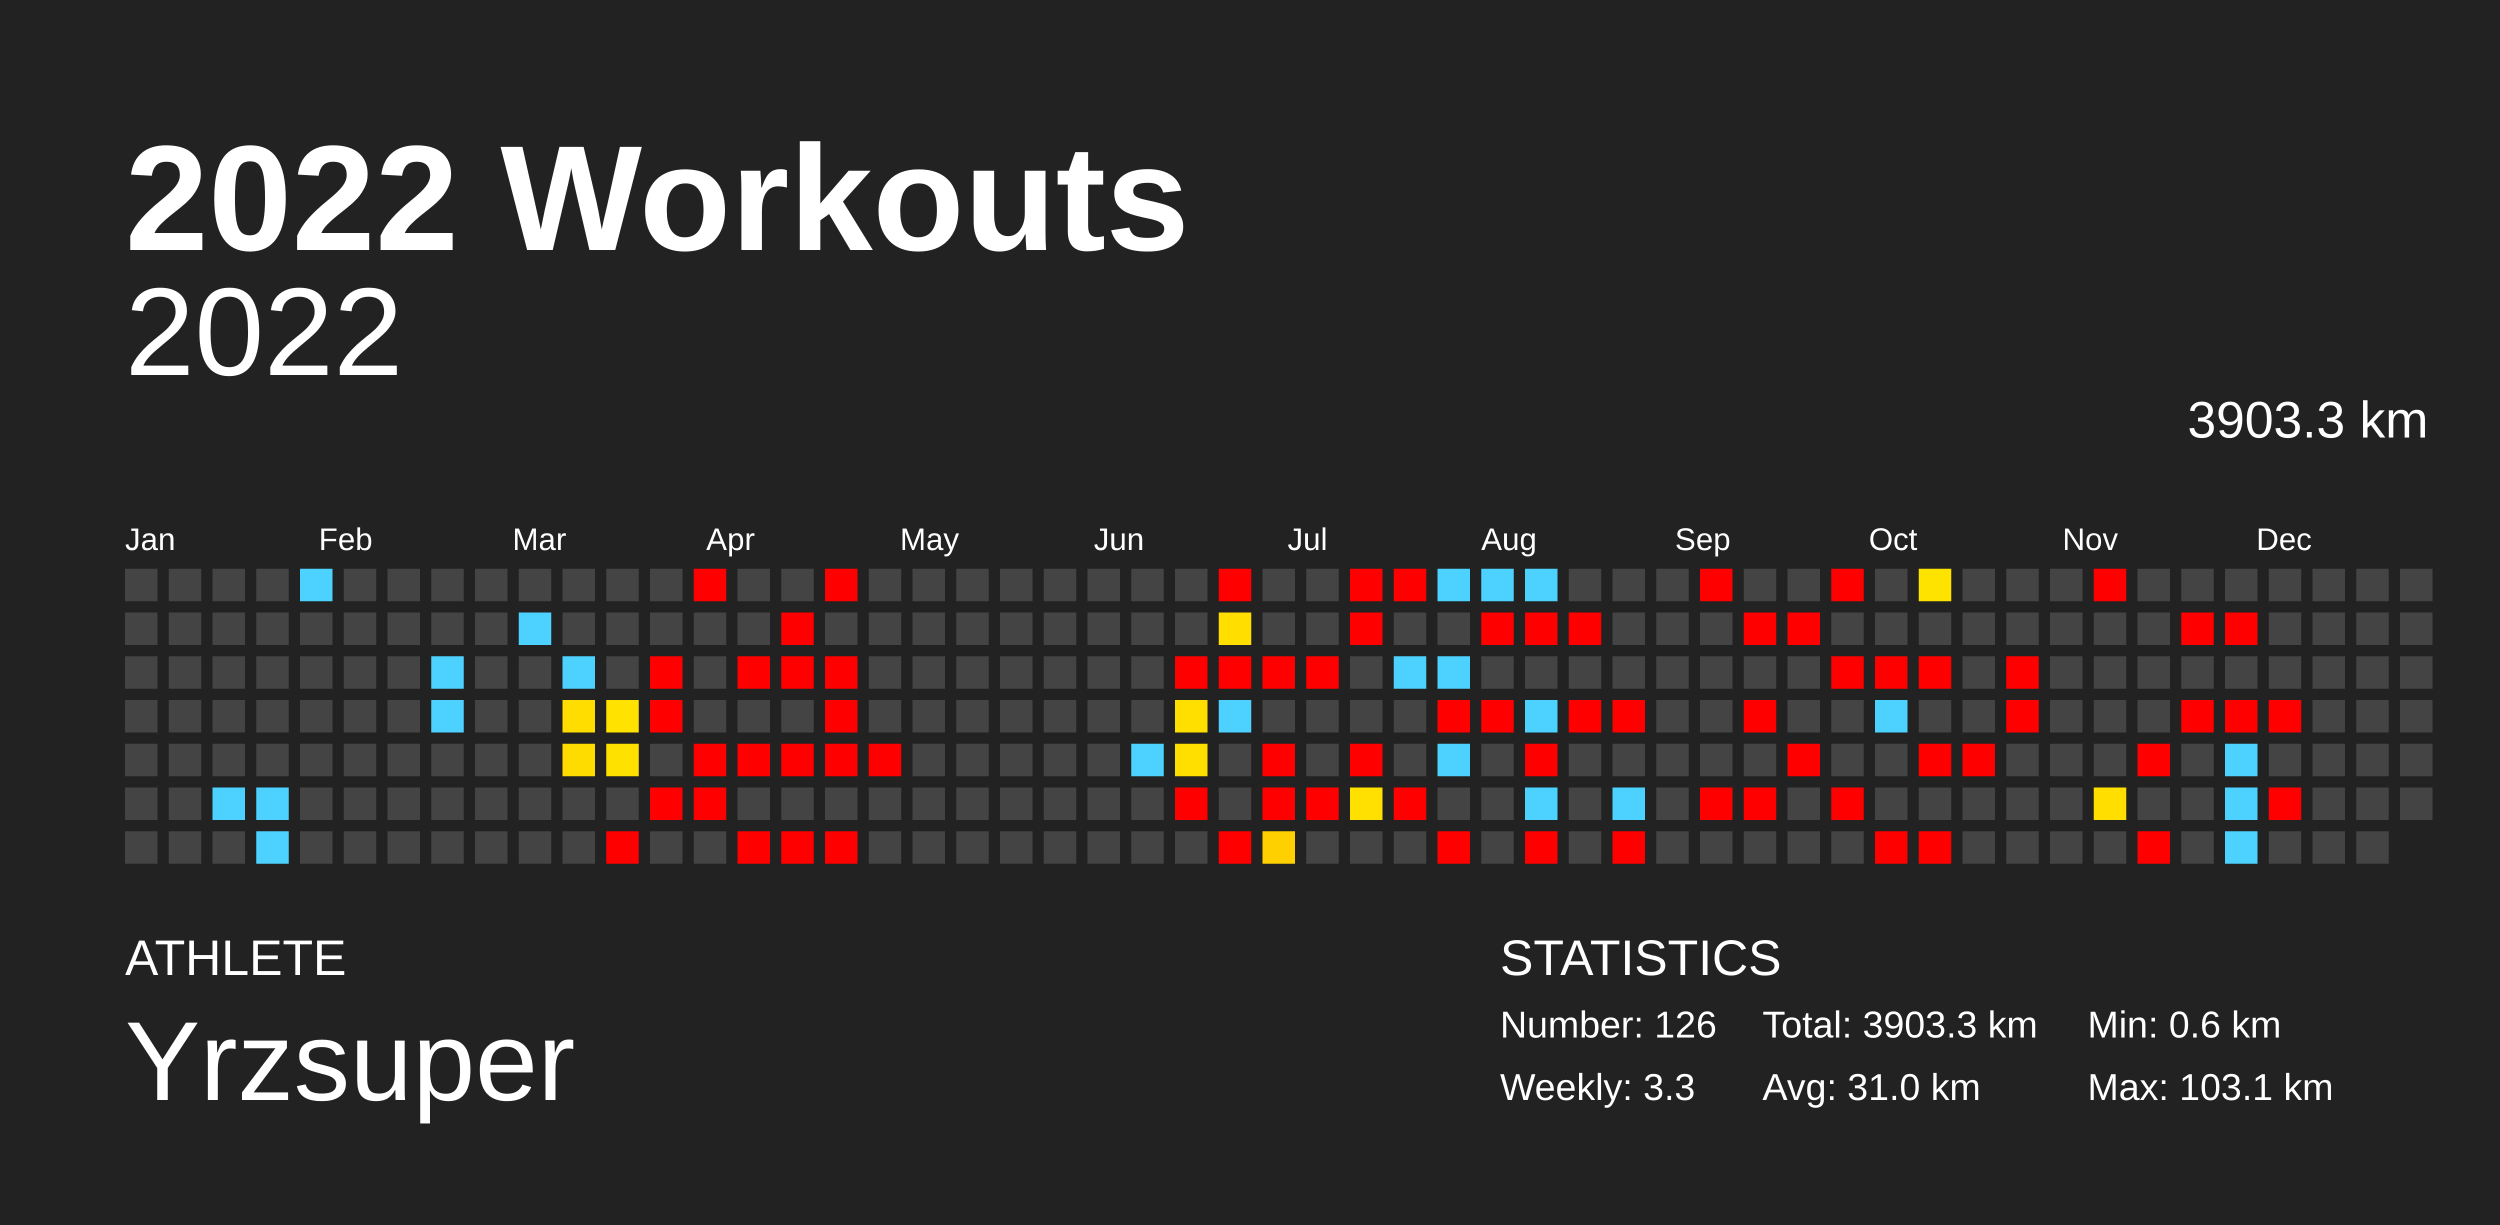
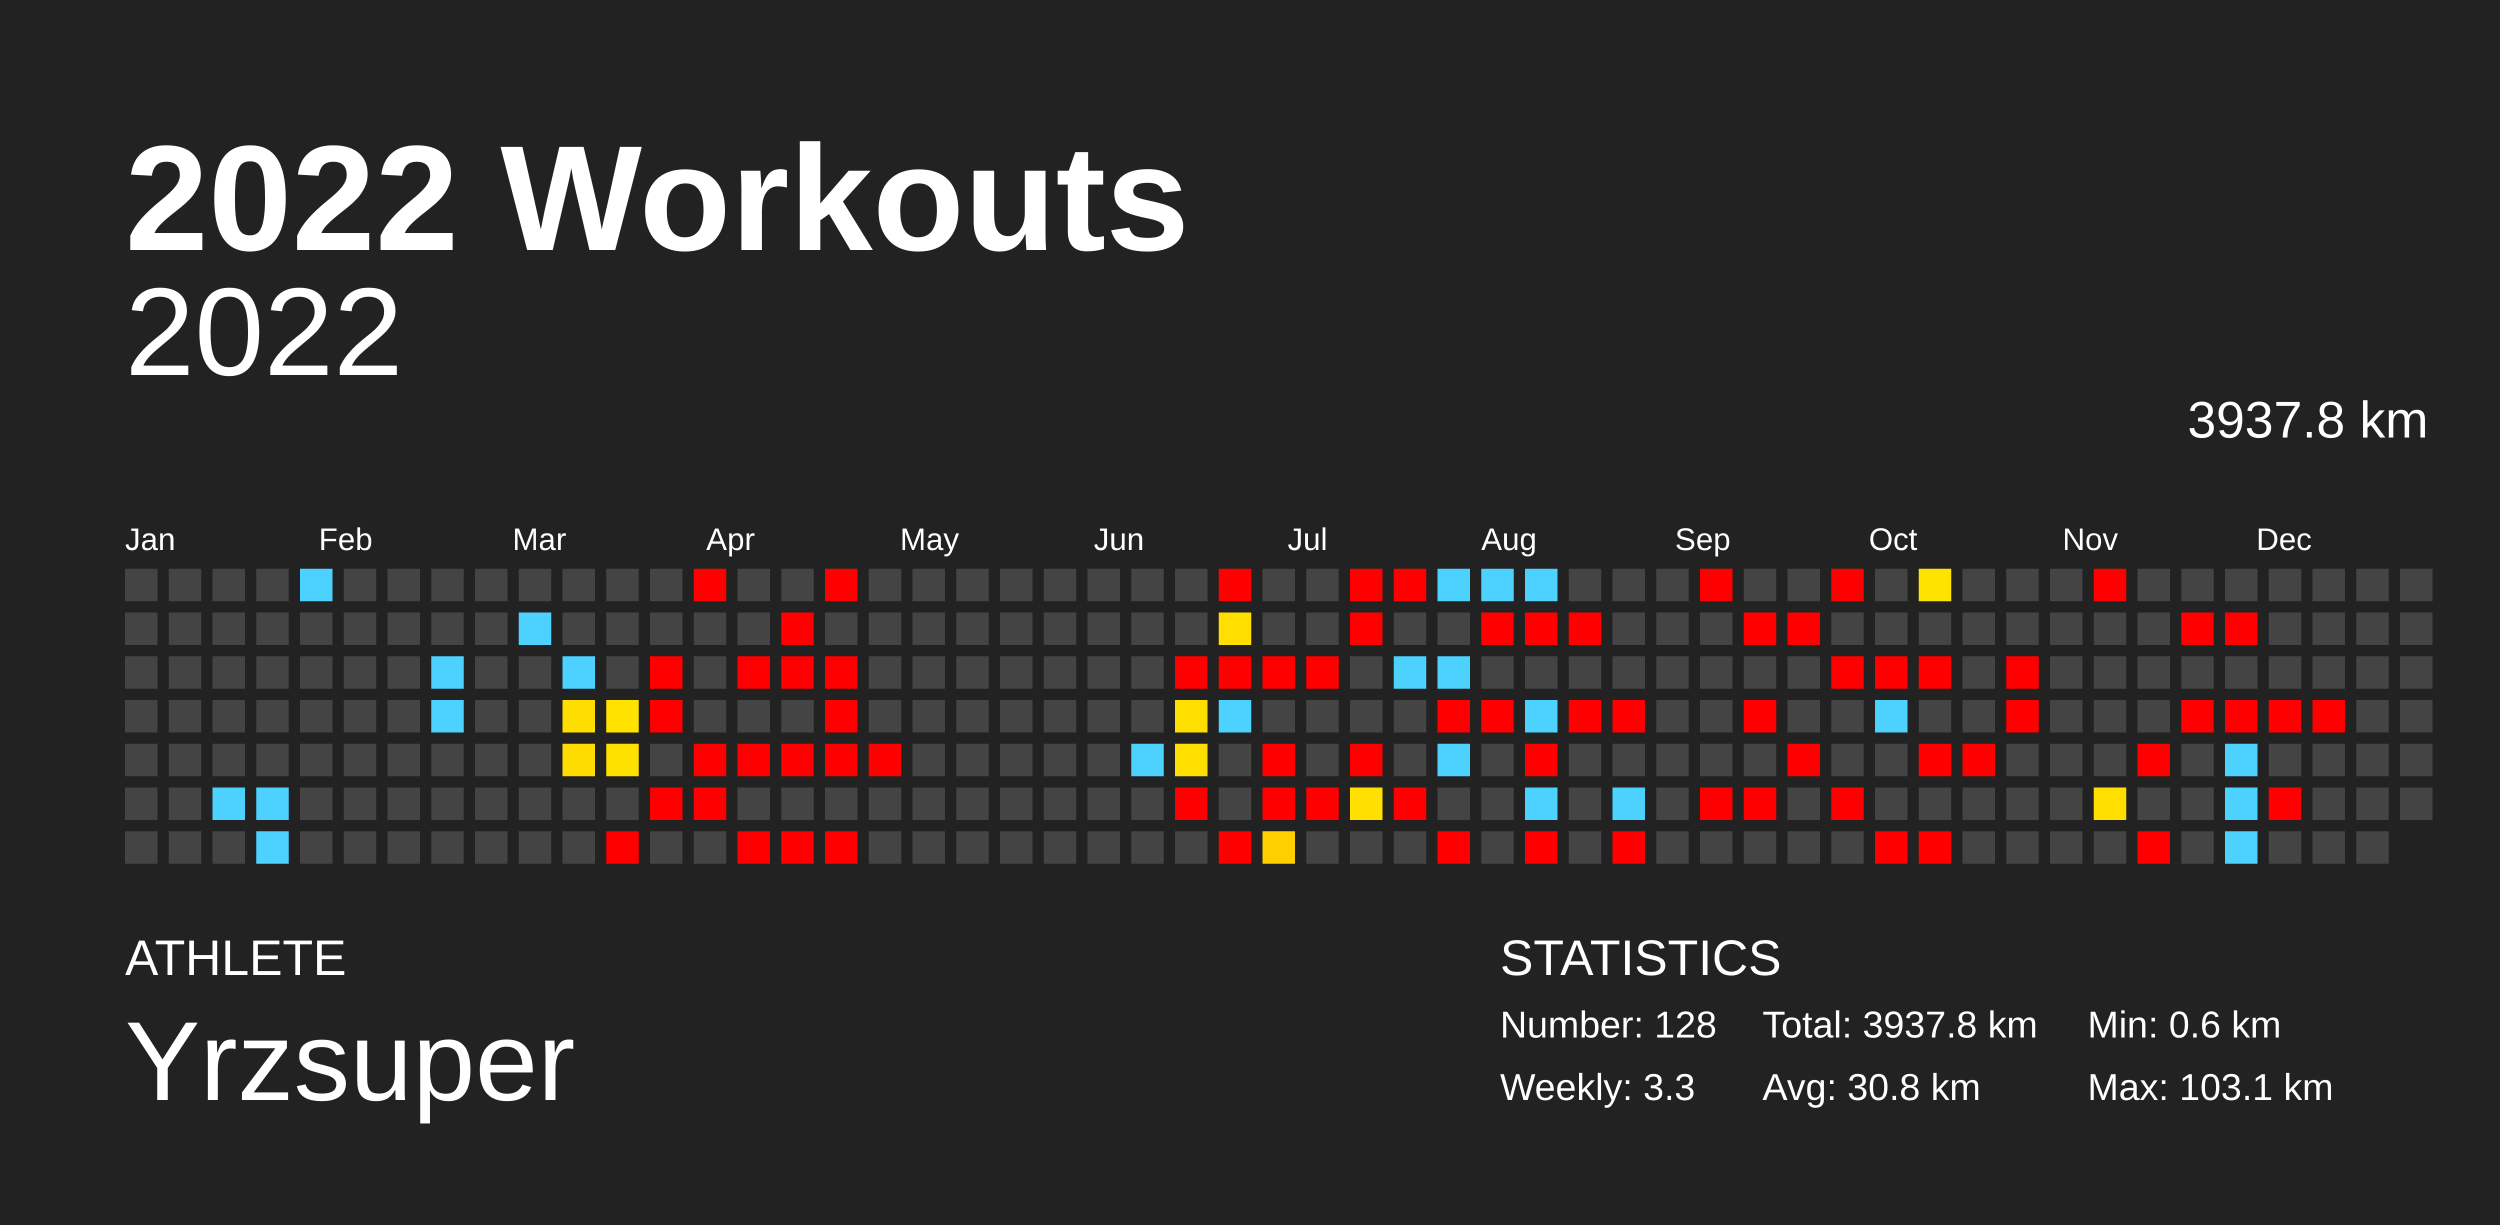
<svg xmlns="http://www.w3.org/2000/svg" baseProfile="full" height="98mm" version="1.1" viewBox="0,0,200,98" width="200mm">
  <defs />
  <rect fill="#222222" height="98" width="200" x="0" y="0" />
  <text fill="#FFFFFF" style="font-size:12px; font-family:Arial; font-weight:bold;" x="10" y="20">2022 Workouts</text>
  <text fill="#FFFFFF" style="font-size:4px; font-family:Arial" x="10" y="78">ATHLETE</text>
  <text fill="#FFFFFF" style="font-size:9px; font-family:Arial" x="10" y="88">Yrzsuper</text>
  <text fill="#FFFFFF" style="font-size:4px; font-family:Arial" x="120" y="78">STATISTICS</text>
-   <text fill="#FFFFFF" style="font-size:3px; font-family:Arial" x="120" y="83">Number: 126</text>
+   <text fill="#FFFFFF" style="font-size:3px; font-family:Arial" x="120" y="83">Number: 128</text>
  <text fill="#FFFFFF" style="font-size:3px; font-family:Arial" x="120" y="88">Weekly: 3.3</text>
-   <text fill="#FFFFFF" style="font-size:3px; font-family:Arial" x="141" y="83">Total: 3903.3 km</text>
-   <text fill="#FFFFFF" style="font-size:3px; font-family:Arial" x="141" y="88">Avg: 31.0 km</text>
+   <text fill="#FFFFFF" style="font-size:3px; font-family:Arial" x="141" y="83">Total: 3937.8 km</text>
+   <text fill="#FFFFFF" style="font-size:3px; font-family:Arial" x="141" y="88">Avg: 30.8 km</text>
  <text fill="#FFFFFF" style="font-size:3px; font-family:Arial" x="167" y="83">Min: 0.6 km</text>
  <text fill="#FFFFFF" style="font-size:3px; font-family:Arial" x="167" y="88">Max: 103.1 km</text>
  <text alignment-baseline="hanging" fill="#FFFFFF" style="font-size:10.0px; font-family:Arial;" x="10" y="30">2022</text>
-   <text alignment-baseline="hanging" fill="#FFFFFF" style="font-size:4.125px; font-family:Arial;" x="175" y="35">3903.3 km</text>
+   <text alignment-baseline="hanging" fill="#FFFFFF" style="font-size:4.125px; font-family:Arial;" x="175" y="35">3937.8 km</text>
  <text fill="#FFFFFF" style="font-size:2.5px; font-family:Arial" x="10.0" y="44">Jan</text>
  <text fill="#FFFFFF" style="font-size:2.5px; font-family:Arial" x="25.5" y="44">Feb</text>
  <text fill="#FFFFFF" style="font-size:2.5px; font-family:Arial" x="41.0" y="44">Mar</text>
  <text fill="#FFFFFF" style="font-size:2.5px; font-family:Arial" x="56.5" y="44">Apr</text>
  <text fill="#FFFFFF" style="font-size:2.5px; font-family:Arial" x="72.0" y="44">May</text>
  <text fill="#FFFFFF" style="font-size:2.5px; font-family:Arial" x="87.5" y="44">Jun</text>
  <text fill="#FFFFFF" style="font-size:2.5px; font-family:Arial" x="103.0" y="44">Jul</text>
  <text fill="#FFFFFF" style="font-size:2.5px; font-family:Arial" x="118.5" y="44">Aug</text>
  <text fill="#FFFFFF" style="font-size:2.5px; font-family:Arial" x="134.0" y="44">Sep</text>
  <text fill="#FFFFFF" style="font-size:2.5px; font-family:Arial" x="149.5" y="44">Oct</text>
  <text fill="#FFFFFF" style="font-size:2.5px; font-family:Arial" x="165.0" y="44">Nov</text>
  <text fill="#FFFFFF" style="font-size:2.5px; font-family:Arial" x="180.5" y="44">Dec</text>
  <rect fill="#444444" height="2.6" width="2.6" x="10.0" y="45.5" />
  <rect fill="#444444" height="2.6" width="2.6" x="10.0" y="49.0" />
  <rect fill="#444444" height="2.6" width="2.6" x="10.0" y="52.5" />
  <rect fill="#444444" height="2.6" width="2.6" x="10.0" y="56.0" />
  <rect fill="#444444" height="2.6" width="2.6" x="10.0" y="59.5" />
  <rect fill="#444444" height="2.6" width="2.6" x="10.0" y="63.0" />
  <rect fill="#444444" height="2.6" width="2.6" x="10.0" y="66.5" />
  <rect fill="#444444" height="2.6" width="2.6" x="13.5" y="45.5" />
  <rect fill="#444444" height="2.6" width="2.6" x="13.5" y="49.0" />
  <rect fill="#444444" height="2.6" width="2.6" x="13.5" y="52.5" />
  <rect fill="#444444" height="2.6" width="2.6" x="13.5" y="56.0" />
  <rect fill="#444444" height="2.6" width="2.6" x="13.5" y="59.5" />
  <rect fill="#444444" height="2.6" width="2.6" x="13.5" y="63.0" />
  <rect fill="#444444" height="2.6" width="2.6" x="13.5" y="66.5" />
  <rect fill="#444444" height="2.6" width="2.6" x="17.0" y="45.5" />
  <rect fill="#444444" height="2.6" width="2.6" x="17.0" y="49.0" />
  <rect fill="#444444" height="2.6" width="2.6" x="17.0" y="52.5" />
  <rect fill="#444444" height="2.6" width="2.6" x="17.0" y="56.0" />
  <rect fill="#444444" height="2.6" width="2.6" x="17.0" y="59.5" />
  <rect fill="#4dd2ff" height="2.6" width="2.6" x="17.0" y="63.0" />
  <rect fill="#444444" height="2.6" width="2.6" x="17.0" y="66.5" />
  <rect fill="#444444" height="2.6" width="2.6" x="20.5" y="45.5" />
  <rect fill="#444444" height="2.6" width="2.6" x="20.5" y="49.0" />
  <rect fill="#444444" height="2.6" width="2.6" x="20.5" y="52.5" />
  <rect fill="#444444" height="2.6" width="2.6" x="20.5" y="56.0" />
  <rect fill="#444444" height="2.6" width="2.6" x="20.5" y="59.5" />
  <rect fill="#4dd2ff" height="2.6" width="2.6" x="20.5" y="63.0" />
  <rect fill="#4dd2ff" height="2.6" width="2.6" x="20.5" y="66.5" />
  <rect fill="#4dd2ff" height="2.6" width="2.6" x="24.0" y="45.5" />
  <rect fill="#444444" height="2.6" width="2.6" x="24.0" y="49.0" />
  <rect fill="#444444" height="2.6" width="2.6" x="24.0" y="52.5" />
  <rect fill="#444444" height="2.6" width="2.6" x="24.0" y="56.0" />
  <rect fill="#444444" height="2.6" width="2.6" x="24.0" y="59.5" />
  <rect fill="#444444" height="2.6" width="2.6" x="24.0" y="63.0" />
  <rect fill="#444444" height="2.6" width="2.6" x="24.0" y="66.5" />
  <rect fill="#444444" height="2.6" width="2.6" x="27.5" y="45.5" />
  <rect fill="#444444" height="2.6" width="2.6" x="27.5" y="49.0" />
  <rect fill="#444444" height="2.6" width="2.6" x="27.5" y="52.5" />
  <rect fill="#444444" height="2.6" width="2.6" x="27.5" y="56.0" />
  <rect fill="#444444" height="2.6" width="2.6" x="27.5" y="59.5" />
  <rect fill="#444444" height="2.6" width="2.6" x="27.5" y="63.0" />
  <rect fill="#444444" height="2.6" width="2.6" x="27.5" y="66.5" />
  <rect fill="#444444" height="2.6" width="2.6" x="31.0" y="45.5" />
  <rect fill="#444444" height="2.6" width="2.6" x="31.0" y="49.0" />
  <rect fill="#444444" height="2.6" width="2.6" x="31.0" y="52.5" />
  <rect fill="#444444" height="2.6" width="2.6" x="31.0" y="56.0" />
  <rect fill="#444444" height="2.6" width="2.6" x="31.0" y="59.5" />
  <rect fill="#444444" height="2.6" width="2.6" x="31.0" y="63.0" />
  <rect fill="#444444" height="2.6" width="2.6" x="31.0" y="66.5" />
  <rect fill="#444444" height="2.6" width="2.6" x="34.5" y="45.5" />
  <rect fill="#444444" height="2.6" width="2.6" x="34.5" y="49.0" />
  <rect fill="#4dd2ff" height="2.6" width="2.6" x="34.5" y="52.5" />
  <rect fill="#4dd2ff" height="2.6" width="2.6" x="34.5" y="56.0" />
  <rect fill="#444444" height="2.6" width="2.6" x="34.5" y="59.5" />
  <rect fill="#444444" height="2.6" width="2.6" x="34.5" y="63.0" />
  <rect fill="#444444" height="2.6" width="2.6" x="34.5" y="66.5" />
  <rect fill="#444444" height="2.6" width="2.6" x="38.0" y="45.5" />
  <rect fill="#444444" height="2.6" width="2.6" x="38.0" y="49.0" />
  <rect fill="#444444" height="2.6" width="2.6" x="38.0" y="52.5" />
  <rect fill="#444444" height="2.6" width="2.6" x="38.0" y="56.0" />
  <rect fill="#444444" height="2.6" width="2.6" x="38.0" y="59.5" />
  <rect fill="#444444" height="2.6" width="2.6" x="38.0" y="63.0" />
  <rect fill="#444444" height="2.6" width="2.6" x="38.0" y="66.5" />
  <rect fill="#444444" height="2.6" width="2.6" x="41.5" y="45.5" />
  <rect fill="#4dd2ff" height="2.6" width="2.6" x="41.5" y="49.0" />
  <rect fill="#444444" height="2.6" width="2.6" x="41.5" y="52.5" />
  <rect fill="#444444" height="2.6" width="2.6" x="41.5" y="56.0" />
  <rect fill="#444444" height="2.6" width="2.6" x="41.5" y="59.5" />
  <rect fill="#444444" height="2.6" width="2.6" x="41.5" y="63.0" />
  <rect fill="#444444" height="2.6" width="2.6" x="41.5" y="66.5" />
  <rect fill="#444444" height="2.6" width="2.6" x="45.0" y="45.5" />
  <rect fill="#444444" height="2.6" width="2.6" x="45.0" y="49.0" />
  <rect fill="#4dd2ff" height="2.6" width="2.6" x="45.0" y="52.5" />
  <rect fill="#ffdd00" height="2.6" width="2.6" x="45.0" y="56.0" />
  <rect fill="#ffdc00" height="2.6" width="2.6" x="45.0" y="59.5" />
  <rect fill="#444444" height="2.6" width="2.6" x="45.0" y="63.0" />
  <rect fill="#444444" height="2.6" width="2.6" x="45.0" y="66.5" />
  <rect fill="#444444" height="2.6" width="2.6" x="48.5" y="45.5" />
  <rect fill="#444444" height="2.6" width="2.6" x="48.5" y="49.0" />
  <rect fill="#444444" height="2.6" width="2.6" x="48.5" y="52.5" />
  <rect fill="#ffe200" height="2.6" width="2.6" x="48.5" y="56.0" />
  <rect fill="#ffe100" height="2.6" width="2.6" x="48.5" y="59.5" />
  <rect fill="#444444" height="2.6" width="2.6" x="48.5" y="63.0" />
  <rect fill="red" height="2.6" width="2.6" x="48.5" y="66.5" />
  <rect fill="#444444" height="2.6" width="2.6" x="52.0" y="45.5" />
  <rect fill="#444444" height="2.6" width="2.6" x="52.0" y="49.0" />
  <rect fill="red" height="2.6" width="2.6" x="52.0" y="52.5" />
  <rect fill="red" height="2.6" width="2.6" x="52.0" y="56.0" />
  <rect fill="#444444" height="2.6" width="2.6" x="52.0" y="59.5" />
  <rect fill="red" height="2.6" width="2.6" x="52.0" y="63.0" />
  <rect fill="#444444" height="2.6" width="2.6" x="52.0" y="66.5" />
  <rect fill="red" height="2.6" width="2.6" x="55.5" y="45.5" />
  <rect fill="#444444" height="2.6" width="2.6" x="55.5" y="49.0" />
  <rect fill="#444444" height="2.6" width="2.6" x="55.5" y="52.5" />
  <rect fill="#444444" height="2.6" width="2.6" x="55.5" y="56.0" />
  <rect fill="red" height="2.6" width="2.6" x="55.5" y="59.5" />
  <rect fill="red" height="2.6" width="2.6" x="55.5" y="63.0" />
  <rect fill="#444444" height="2.6" width="2.6" x="55.5" y="66.5" />
  <rect fill="#444444" height="2.6" width="2.6" x="59.0" y="45.5" />
  <rect fill="#444444" height="2.6" width="2.6" x="59.0" y="49.0" />
  <rect fill="red" height="2.6" width="2.6" x="59.0" y="52.5" />
  <rect fill="#444444" height="2.6" width="2.6" x="59.0" y="56.0" />
  <rect fill="red" height="2.6" width="2.6" x="59.0" y="59.5" />
  <rect fill="#444444" height="2.6" width="2.6" x="59.0" y="63.0" />
  <rect fill="red" height="2.6" width="2.6" x="59.0" y="66.5" />
  <rect fill="#444444" height="2.6" width="2.6" x="62.5" y="45.5" />
  <rect fill="red" height="2.6" width="2.6" x="62.5" y="49.0" />
  <rect fill="red" height="2.6" width="2.6" x="62.5" y="52.5" />
  <rect fill="#444444" height="2.6" width="2.6" x="62.5" y="56.0" />
  <rect fill="red" height="2.6" width="2.6" x="62.5" y="59.5" />
  <rect fill="#444444" height="2.6" width="2.6" x="62.5" y="63.0" />
  <rect fill="red" height="2.6" width="2.6" x="62.5" y="66.5" />
  <rect fill="red" height="2.6" width="2.6" x="66.0" y="45.5" />
  <rect fill="#444444" height="2.6" width="2.6" x="66.0" y="49.0" />
  <rect fill="red" height="2.6" width="2.6" x="66.0" y="52.5" />
  <rect fill="red" height="2.6" width="2.6" x="66.0" y="56.0" />
  <rect fill="red" height="2.6" width="2.6" x="66.0" y="59.5" />
  <rect fill="#444444" height="2.6" width="2.6" x="66.0" y="63.0" />
  <rect fill="red" height="2.6" width="2.6" x="66.0" y="66.5" />
  <rect fill="#444444" height="2.6" width="2.6" x="69.5" y="45.5" />
  <rect fill="#444444" height="2.6" width="2.6" x="69.5" y="49.0" />
  <rect fill="#444444" height="2.6" width="2.6" x="69.5" y="52.5" />
  <rect fill="#444444" height="2.6" width="2.6" x="69.5" y="56.0" />
  <rect fill="red" height="2.6" width="2.6" x="69.5" y="59.5" />
  <rect fill="#444444" height="2.6" width="2.6" x="69.5" y="63.0" />
  <rect fill="#444444" height="2.6" width="2.6" x="69.5" y="66.5" />
  <rect fill="#444444" height="2.6" width="2.6" x="73.0" y="45.5" />
  <rect fill="#444444" height="2.6" width="2.6" x="73.0" y="49.0" />
  <rect fill="#444444" height="2.6" width="2.6" x="73.0" y="52.5" />
  <rect fill="#444444" height="2.6" width="2.6" x="73.0" y="56.0" />
  <rect fill="#444444" height="2.6" width="2.6" x="73.0" y="59.5" />
  <rect fill="#444444" height="2.6" width="2.6" x="73.0" y="63.0" />
  <rect fill="#444444" height="2.6" width="2.6" x="73.0" y="66.5" />
  <rect fill="#444444" height="2.6" width="2.6" x="76.5" y="45.5" />
  <rect fill="#444444" height="2.6" width="2.6" x="76.5" y="49.0" />
  <rect fill="#444444" height="2.6" width="2.6" x="76.5" y="52.5" />
  <rect fill="#444444" height="2.6" width="2.6" x="76.5" y="56.0" />
  <rect fill="#444444" height="2.6" width="2.6" x="76.5" y="59.5" />
  <rect fill="#444444" height="2.6" width="2.6" x="76.5" y="63.0" />
  <rect fill="#444444" height="2.6" width="2.6" x="76.5" y="66.5" />
  <rect fill="#444444" height="2.6" width="2.6" x="80.0" y="45.5" />
  <rect fill="#444444" height="2.6" width="2.6" x="80.0" y="49.0" />
  <rect fill="#444444" height="2.6" width="2.6" x="80.0" y="52.5" />
  <rect fill="#444444" height="2.6" width="2.6" x="80.0" y="56.0" />
  <rect fill="#444444" height="2.6" width="2.6" x="80.0" y="59.5" />
  <rect fill="#444444" height="2.6" width="2.6" x="80.0" y="63.0" />
  <rect fill="#444444" height="2.6" width="2.6" x="80.0" y="66.5" />
  <rect fill="#444444" height="2.6" width="2.6" x="83.5" y="45.5" />
  <rect fill="#444444" height="2.6" width="2.6" x="83.5" y="49.0" />
  <rect fill="#444444" height="2.6" width="2.6" x="83.5" y="52.5" />
  <rect fill="#444444" height="2.6" width="2.6" x="83.5" y="56.0" />
  <rect fill="#444444" height="2.6" width="2.6" x="83.5" y="59.5" />
  <rect fill="#444444" height="2.6" width="2.6" x="83.5" y="63.0" />
  <rect fill="#444444" height="2.6" width="2.6" x="83.5" y="66.5" />
  <rect fill="#444444" height="2.6" width="2.6" x="87.0" y="45.5" />
  <rect fill="#444444" height="2.6" width="2.6" x="87.0" y="49.0" />
  <rect fill="#444444" height="2.6" width="2.6" x="87.0" y="52.5" />
  <rect fill="#444444" height="2.6" width="2.6" x="87.0" y="56.0" />
  <rect fill="#444444" height="2.6" width="2.6" x="87.0" y="59.5" />
  <rect fill="#444444" height="2.6" width="2.6" x="87.0" y="63.0" />
  <rect fill="#444444" height="2.6" width="2.6" x="87.0" y="66.5" />
  <rect fill="#444444" height="2.6" width="2.6" x="90.5" y="45.5" />
  <rect fill="#444444" height="2.6" width="2.6" x="90.5" y="49.0" />
  <rect fill="#444444" height="2.6" width="2.6" x="90.5" y="52.5" />
  <rect fill="#444444" height="2.6" width="2.6" x="90.5" y="56.0" />
  <rect fill="#4dd2ff" height="2.6" width="2.6" x="90.5" y="59.5" />
  <rect fill="#444444" height="2.6" width="2.6" x="90.5" y="63.0" />
  <rect fill="#444444" height="2.6" width="2.6" x="90.5" y="66.5" />
  <rect fill="#444444" height="2.6" width="2.6" x="94.0" y="45.5" />
  <rect fill="#444444" height="2.6" width="2.6" x="94.0" y="49.0" />
  <rect fill="red" height="2.6" width="2.6" x="94.0" y="52.5" />
  <rect fill="#ffdf00" height="2.6" width="2.6" x="94.0" y="56.0" />
  <rect fill="#ffdf00" height="2.6" width="2.6" x="94.0" y="59.5" />
  <rect fill="red" height="2.6" width="2.6" x="94.0" y="63.0" />
  <rect fill="#444444" height="2.6" width="2.6" x="94.0" y="66.5" />
  <rect fill="red" height="2.6" width="2.6" x="97.5" y="45.5" />
  <rect fill="#ffde00" height="2.6" width="2.6" x="97.5" y="49.0" />
  <rect fill="red" height="2.6" width="2.6" x="97.5" y="52.5" />
  <rect fill="#4dd2ff" height="2.6" width="2.6" x="97.5" y="56.0" />
  <rect fill="#444444" height="2.6" width="2.6" x="97.5" y="59.5" />
  <rect fill="#444444" height="2.6" width="2.6" x="97.5" y="63.0" />
  <rect fill="red" height="2.6" width="2.6" x="97.5" y="66.5" />
  <rect fill="#444444" height="2.6" width="2.6" x="101.0" y="45.5" />
  <rect fill="#444444" height="2.6" width="2.6" x="101.0" y="49.0" />
  <rect fill="red" height="2.6" width="2.6" x="101.0" y="52.5" />
  <rect fill="#444444" height="2.6" width="2.6" x="101.0" y="56.0" />
  <rect fill="red" height="2.6" width="2.6" x="101.0" y="59.5" />
  <rect fill="red" height="2.6" width="2.6" x="101.0" y="63.0" />
  <rect fill="#ffd000" height="2.6" width="2.6" x="101.0" y="66.5" />
  <rect fill="#444444" height="2.6" width="2.6" x="104.5" y="45.5" />
  <rect fill="#444444" height="2.6" width="2.6" x="104.5" y="49.0" />
  <rect fill="red" height="2.6" width="2.6" x="104.5" y="52.5" />
  <rect fill="#444444" height="2.6" width="2.6" x="104.5" y="56.0" />
  <rect fill="#444444" height="2.6" width="2.6" x="104.5" y="59.5" />
  <rect fill="red" height="2.6" width="2.6" x="104.5" y="63.0" />
  <rect fill="#444444" height="2.6" width="2.6" x="104.5" y="66.5" />
  <rect fill="red" height="2.6" width="2.6" x="108.0" y="45.5" />
  <rect fill="red" height="2.6" width="2.6" x="108.0" y="49.0" />
  <rect fill="#444444" height="2.6" width="2.6" x="108.0" y="52.5" />
  <rect fill="#444444" height="2.6" width="2.6" x="108.0" y="56.0" />
  <rect fill="red" height="2.6" width="2.6" x="108.0" y="59.5" />
  <rect fill="#ffe000" height="2.6" width="2.6" x="108.0" y="63.0" />
  <rect fill="#444444" height="2.6" width="2.6" x="108.0" y="66.5" />
  <rect fill="red" height="2.6" width="2.6" x="111.5" y="45.5" />
  <rect fill="#444444" height="2.6" width="2.6" x="111.5" y="49.0" />
  <rect fill="#4dd2ff" height="2.6" width="2.6" x="111.5" y="52.5" />
  <rect fill="#444444" height="2.6" width="2.6" x="111.5" y="56.0" />
  <rect fill="#444444" height="2.6" width="2.6" x="111.5" y="59.5" />
  <rect fill="red" height="2.6" width="2.6" x="111.5" y="63.0" />
  <rect fill="#444444" height="2.6" width="2.6" x="111.5" y="66.5" />
  <rect fill="#4dd2ff" height="2.6" width="2.6" x="115.0" y="45.5" />
  <rect fill="#444444" height="2.6" width="2.6" x="115.0" y="49.0" />
  <rect fill="#4dd2ff" height="2.6" width="2.6" x="115.0" y="52.5" />
  <rect fill="red" height="2.6" width="2.6" x="115.0" y="56.0" />
  <rect fill="#4dd2ff" height="2.6" width="2.6" x="115.0" y="59.5" />
  <rect fill="#444444" height="2.6" width="2.6" x="115.0" y="63.0" />
  <rect fill="red" height="2.6" width="2.6" x="115.0" y="66.5" />
  <rect fill="#4dd2ff" height="2.6" width="2.6" x="118.5" y="45.5" />
  <rect fill="red" height="2.6" width="2.6" x="118.5" y="49.0" />
  <rect fill="#444444" height="2.6" width="2.6" x="118.5" y="52.5" />
  <rect fill="red" height="2.6" width="2.6" x="118.5" y="56.0" />
  <rect fill="#444444" height="2.6" width="2.6" x="118.5" y="59.5" />
  <rect fill="#444444" height="2.6" width="2.6" x="118.5" y="63.0" />
  <rect fill="#444444" height="2.6" width="2.6" x="118.5" y="66.5" />
  <rect fill="#4dd2ff" height="2.6" width="2.6" x="122.0" y="45.5" />
  <rect fill="red" height="2.6" width="2.6" x="122.0" y="49.0" />
  <rect fill="#444444" height="2.6" width="2.6" x="122.0" y="52.5" />
  <rect fill="#4dd2ff" height="2.6" width="2.6" x="122.0" y="56.0" />
  <rect fill="red" height="2.6" width="2.6" x="122.0" y="59.5" />
  <rect fill="#4dd2ff" height="2.6" width="2.6" x="122.0" y="63.0" />
  <rect fill="red" height="2.6" width="2.6" x="122.0" y="66.5" />
  <rect fill="#444444" height="2.6" width="2.6" x="125.5" y="45.5" />
  <rect fill="red" height="2.6" width="2.6" x="125.5" y="49.0" />
  <rect fill="#444444" height="2.6" width="2.6" x="125.5" y="52.5" />
  <rect fill="red" height="2.6" width="2.6" x="125.5" y="56.0" />
  <rect fill="#444444" height="2.6" width="2.6" x="125.5" y="59.5" />
  <rect fill="#444444" height="2.6" width="2.6" x="125.5" y="63.0" />
  <rect fill="#444444" height="2.6" width="2.6" x="125.5" y="66.5" />
  <rect fill="#444444" height="2.6" width="2.6" x="129.0" y="45.5" />
  <rect fill="#444444" height="2.6" width="2.6" x="129.0" y="49.0" />
  <rect fill="#444444" height="2.6" width="2.6" x="129.0" y="52.5" />
  <rect fill="red" height="2.6" width="2.6" x="129.0" y="56.0" />
  <rect fill="#444444" height="2.6" width="2.6" x="129.0" y="59.5" />
  <rect fill="#4dd2ff" height="2.6" width="2.6" x="129.0" y="63.0" />
  <rect fill="red" height="2.6" width="2.6" x="129.0" y="66.5" />
  <rect fill="#444444" height="2.6" width="2.6" x="132.5" y="45.5" />
  <rect fill="#444444" height="2.6" width="2.6" x="132.5" y="49.0" />
  <rect fill="#444444" height="2.6" width="2.6" x="132.5" y="52.5" />
  <rect fill="#444444" height="2.6" width="2.6" x="132.5" y="56.0" />
  <rect fill="#444444" height="2.6" width="2.6" x="132.5" y="59.5" />
  <rect fill="#444444" height="2.6" width="2.6" x="132.5" y="63.0" />
  <rect fill="#444444" height="2.6" width="2.6" x="132.5" y="66.5" />
  <rect fill="red" height="2.6" width="2.6" x="136.0" y="45.5" />
  <rect fill="#444444" height="2.6" width="2.6" x="136.0" y="49.0" />
  <rect fill="#444444" height="2.6" width="2.6" x="136.0" y="52.5" />
  <rect fill="#444444" height="2.6" width="2.6" x="136.0" y="56.0" />
  <rect fill="#444444" height="2.6" width="2.6" x="136.0" y="59.5" />
  <rect fill="red" height="2.6" width="2.6" x="136.0" y="63.0" />
  <rect fill="#444444" height="2.6" width="2.6" x="136.0" y="66.5" />
  <rect fill="#444444" height="2.6" width="2.6" x="139.5" y="45.5" />
  <rect fill="red" height="2.6" width="2.6" x="139.5" y="49.0" />
  <rect fill="#444444" height="2.6" width="2.6" x="139.5" y="52.5" />
  <rect fill="red" height="2.6" width="2.6" x="139.5" y="56.0" />
  <rect fill="#444444" height="2.6" width="2.6" x="139.5" y="59.5" />
  <rect fill="red" height="2.6" width="2.6" x="139.5" y="63.0" />
  <rect fill="#444444" height="2.6" width="2.6" x="139.5" y="66.5" />
  <rect fill="#444444" height="2.6" width="2.6" x="143.0" y="45.5" />
  <rect fill="red" height="2.6" width="2.6" x="143.0" y="49.0" />
  <rect fill="#444444" height="2.6" width="2.6" x="143.0" y="52.5" />
  <rect fill="#444444" height="2.6" width="2.6" x="143.0" y="56.0" />
  <rect fill="red" height="2.6" width="2.6" x="143.0" y="59.5" />
  <rect fill="#444444" height="2.6" width="2.6" x="143.0" y="63.0" />
  <rect fill="#444444" height="2.6" width="2.6" x="143.0" y="66.5" />
  <rect fill="red" height="2.6" width="2.6" x="146.5" y="45.5" />
  <rect fill="#444444" height="2.6" width="2.6" x="146.5" y="49.0" />
  <rect fill="red" height="2.6" width="2.6" x="146.5" y="52.5" />
  <rect fill="#444444" height="2.6" width="2.6" x="146.5" y="56.0" />
  <rect fill="#444444" height="2.6" width="2.6" x="146.5" y="59.5" />
  <rect fill="red" height="2.6" width="2.6" x="146.5" y="63.0" />
  <rect fill="#444444" height="2.6" width="2.6" x="146.5" y="66.5" />
  <rect fill="#444444" height="2.6" width="2.6" x="150.0" y="45.5" />
  <rect fill="#444444" height="2.6" width="2.6" x="150.0" y="49.0" />
  <rect fill="red" height="2.6" width="2.6" x="150.0" y="52.5" />
  <rect fill="#4dd2ff" height="2.6" width="2.6" x="150.0" y="56.0" />
  <rect fill="#444444" height="2.6" width="2.6" x="150.0" y="59.5" />
  <rect fill="#444444" height="2.6" width="2.6" x="150.0" y="63.0" />
  <rect fill="red" height="2.6" width="2.6" x="150.0" y="66.5" />
  <rect fill="#ffe300" height="2.6" width="2.6" x="153.5" y="45.5" />
  <rect fill="#444444" height="2.6" width="2.6" x="153.5" y="49.0" />
  <rect fill="red" height="2.6" width="2.6" x="153.5" y="52.5" />
  <rect fill="#444444" height="2.6" width="2.6" x="153.5" y="56.0" />
  <rect fill="red" height="2.6" width="2.6" x="153.5" y="59.5" />
  <rect fill="#444444" height="2.6" width="2.6" x="153.5" y="63.0" />
  <rect fill="red" height="2.6" width="2.6" x="153.5" y="66.5" />
  <rect fill="#444444" height="2.6" width="2.6" x="157.0" y="45.5" />
  <rect fill="#444444" height="2.6" width="2.6" x="157.0" y="49.0" />
  <rect fill="#444444" height="2.6" width="2.6" x="157.0" y="52.5" />
  <rect fill="#444444" height="2.6" width="2.6" x="157.0" y="56.0" />
  <rect fill="red" height="2.6" width="2.6" x="157.0" y="59.5" />
  <rect fill="#444444" height="2.6" width="2.6" x="157.0" y="63.0" />
  <rect fill="#444444" height="2.6" width="2.6" x="157.0" y="66.5" />
  <rect fill="#444444" height="2.6" width="2.6" x="160.5" y="45.5" />
  <rect fill="#444444" height="2.6" width="2.6" x="160.5" y="49.0" />
  <rect fill="red" height="2.6" width="2.6" x="160.5" y="52.5" />
  <rect fill="red" height="2.6" width="2.6" x="160.5" y="56.0" />
  <rect fill="#444444" height="2.6" width="2.6" x="160.5" y="59.5" />
  <rect fill="#444444" height="2.6" width="2.6" x="160.5" y="63.0" />
  <rect fill="#444444" height="2.6" width="2.6" x="160.5" y="66.5" />
  <rect fill="#444444" height="2.6" width="2.6" x="164.0" y="45.5" />
  <rect fill="#444444" height="2.6" width="2.6" x="164.0" y="49.0" />
  <rect fill="#444444" height="2.6" width="2.6" x="164.0" y="52.5" />
  <rect fill="#444444" height="2.6" width="2.6" x="164.0" y="56.0" />
  <rect fill="#444444" height="2.6" width="2.6" x="164.0" y="59.5" />
  <rect fill="#444444" height="2.6" width="2.6" x="164.0" y="63.0" />
  <rect fill="#444444" height="2.6" width="2.6" x="164.0" y="66.5" />
  <rect fill="red" height="2.6" width="2.6" x="167.5" y="45.5" />
  <rect fill="#444444" height="2.6" width="2.6" x="167.5" y="49.0" />
  <rect fill="#444444" height="2.6" width="2.6" x="167.5" y="52.5" />
  <rect fill="#444444" height="2.6" width="2.6" x="167.5" y="56.0" />
  <rect fill="#444444" height="2.6" width="2.6" x="167.5" y="59.5" />
  <rect fill="#ffde00" height="2.6" width="2.6" x="167.5" y="63.0" />
  <rect fill="#444444" height="2.6" width="2.6" x="167.5" y="66.5" />
  <rect fill="#444444" height="2.6" width="2.6" x="171.0" y="45.5" />
  <rect fill="#444444" height="2.6" width="2.6" x="171.0" y="49.0" />
  <rect fill="#444444" height="2.6" width="2.6" x="171.0" y="52.5" />
  <rect fill="#444444" height="2.6" width="2.6" x="171.0" y="56.0" />
  <rect fill="red" height="2.6" width="2.6" x="171.0" y="59.5" />
  <rect fill="#444444" height="2.6" width="2.6" x="171.0" y="63.0" />
  <rect fill="red" height="2.6" width="2.6" x="171.0" y="66.5" />
  <rect fill="#444444" height="2.6" width="2.6" x="174.5" y="45.5" />
  <rect fill="red" height="2.6" width="2.6" x="174.5" y="49.0" />
  <rect fill="#444444" height="2.6" width="2.6" x="174.5" y="52.5" />
  <rect fill="red" height="2.6" width="2.6" x="174.5" y="56.0" />
  <rect fill="#444444" height="2.6" width="2.6" x="174.5" y="59.5" />
  <rect fill="#444444" height="2.6" width="2.6" x="174.5" y="63.0" />
  <rect fill="#444444" height="2.6" width="2.6" x="174.5" y="66.5" />
  <rect fill="#444444" height="2.6" width="2.6" x="178.0" y="45.5" />
  <rect fill="red" height="2.6" width="2.6" x="178.0" y="49.0" />
  <rect fill="#444444" height="2.6" width="2.6" x="178.0" y="52.5" />
  <rect fill="red" height="2.6" width="2.6" x="178.0" y="56.0" />
  <rect fill="#4dd2ff" height="2.6" width="2.6" x="178.0" y="59.5" />
  <rect fill="#4dd2ff" height="2.6" width="2.6" x="178.0" y="63.0" />
  <rect fill="#4dd2ff" height="2.6" width="2.6" x="178.0" y="66.5" />
  <rect fill="#444444" height="2.6" width="2.6" x="181.5" y="45.5" />
  <rect fill="#444444" height="2.6" width="2.6" x="181.5" y="49.0" />
  <rect fill="#444444" height="2.6" width="2.6" x="181.5" y="52.5" />
  <rect fill="red" height="2.6" width="2.6" x="181.5" y="56.0" />
  <rect fill="#444444" height="2.6" width="2.6" x="181.5" y="59.5" />
  <rect fill="red" height="2.6" width="2.6" x="181.5" y="63.0" />
  <rect fill="#444444" height="2.6" width="2.6" x="181.5" y="66.5" />
  <rect fill="#444444" height="2.6" width="2.6" x="185.0" y="45.5" />
  <rect fill="#444444" height="2.6" width="2.6" x="185.0" y="49.0" />
  <rect fill="#444444" height="2.6" width="2.6" x="185.0" y="52.5" />
-   <rect fill="#444444" height="2.6" width="2.6" x="185.0" y="56.0" />
+   <rect fill="red" height="2.6" width="2.6" x="185.0" y="56.0" />
  <rect fill="#444444" height="2.6" width="2.6" x="185.0" y="59.5" />
  <rect fill="#444444" height="2.6" width="2.6" x="185.0" y="63.0" />
  <rect fill="#444444" height="2.6" width="2.6" x="185.0" y="66.5" />
  <rect fill="#444444" height="2.6" width="2.6" x="188.5" y="45.5" />
  <rect fill="#444444" height="2.6" width="2.6" x="188.5" y="49.0" />
  <rect fill="#444444" height="2.6" width="2.6" x="188.5" y="52.5" />
  <rect fill="#444444" height="2.6" width="2.6" x="188.5" y="56.0" />
  <rect fill="#444444" height="2.6" width="2.6" x="188.5" y="59.5" />
  <rect fill="#444444" height="2.6" width="2.6" x="188.5" y="63.0" />
  <rect fill="#444444" height="2.6" width="2.6" x="188.5" y="66.5" />
  <rect fill="#444444" height="2.6" width="2.6" x="192.0" y="45.5" />
  <rect fill="#444444" height="2.6" width="2.6" x="192.0" y="49.0" />
  <rect fill="#444444" height="2.6" width="2.6" x="192.0" y="52.5" />
  <rect fill="#444444" height="2.6" width="2.6" x="192.0" y="56.0" />
  <rect fill="#444444" height="2.6" width="2.6" x="192.0" y="59.5" />
  <rect fill="#444444" height="2.6" width="2.6" x="192.0" y="63.0" />
</svg>
